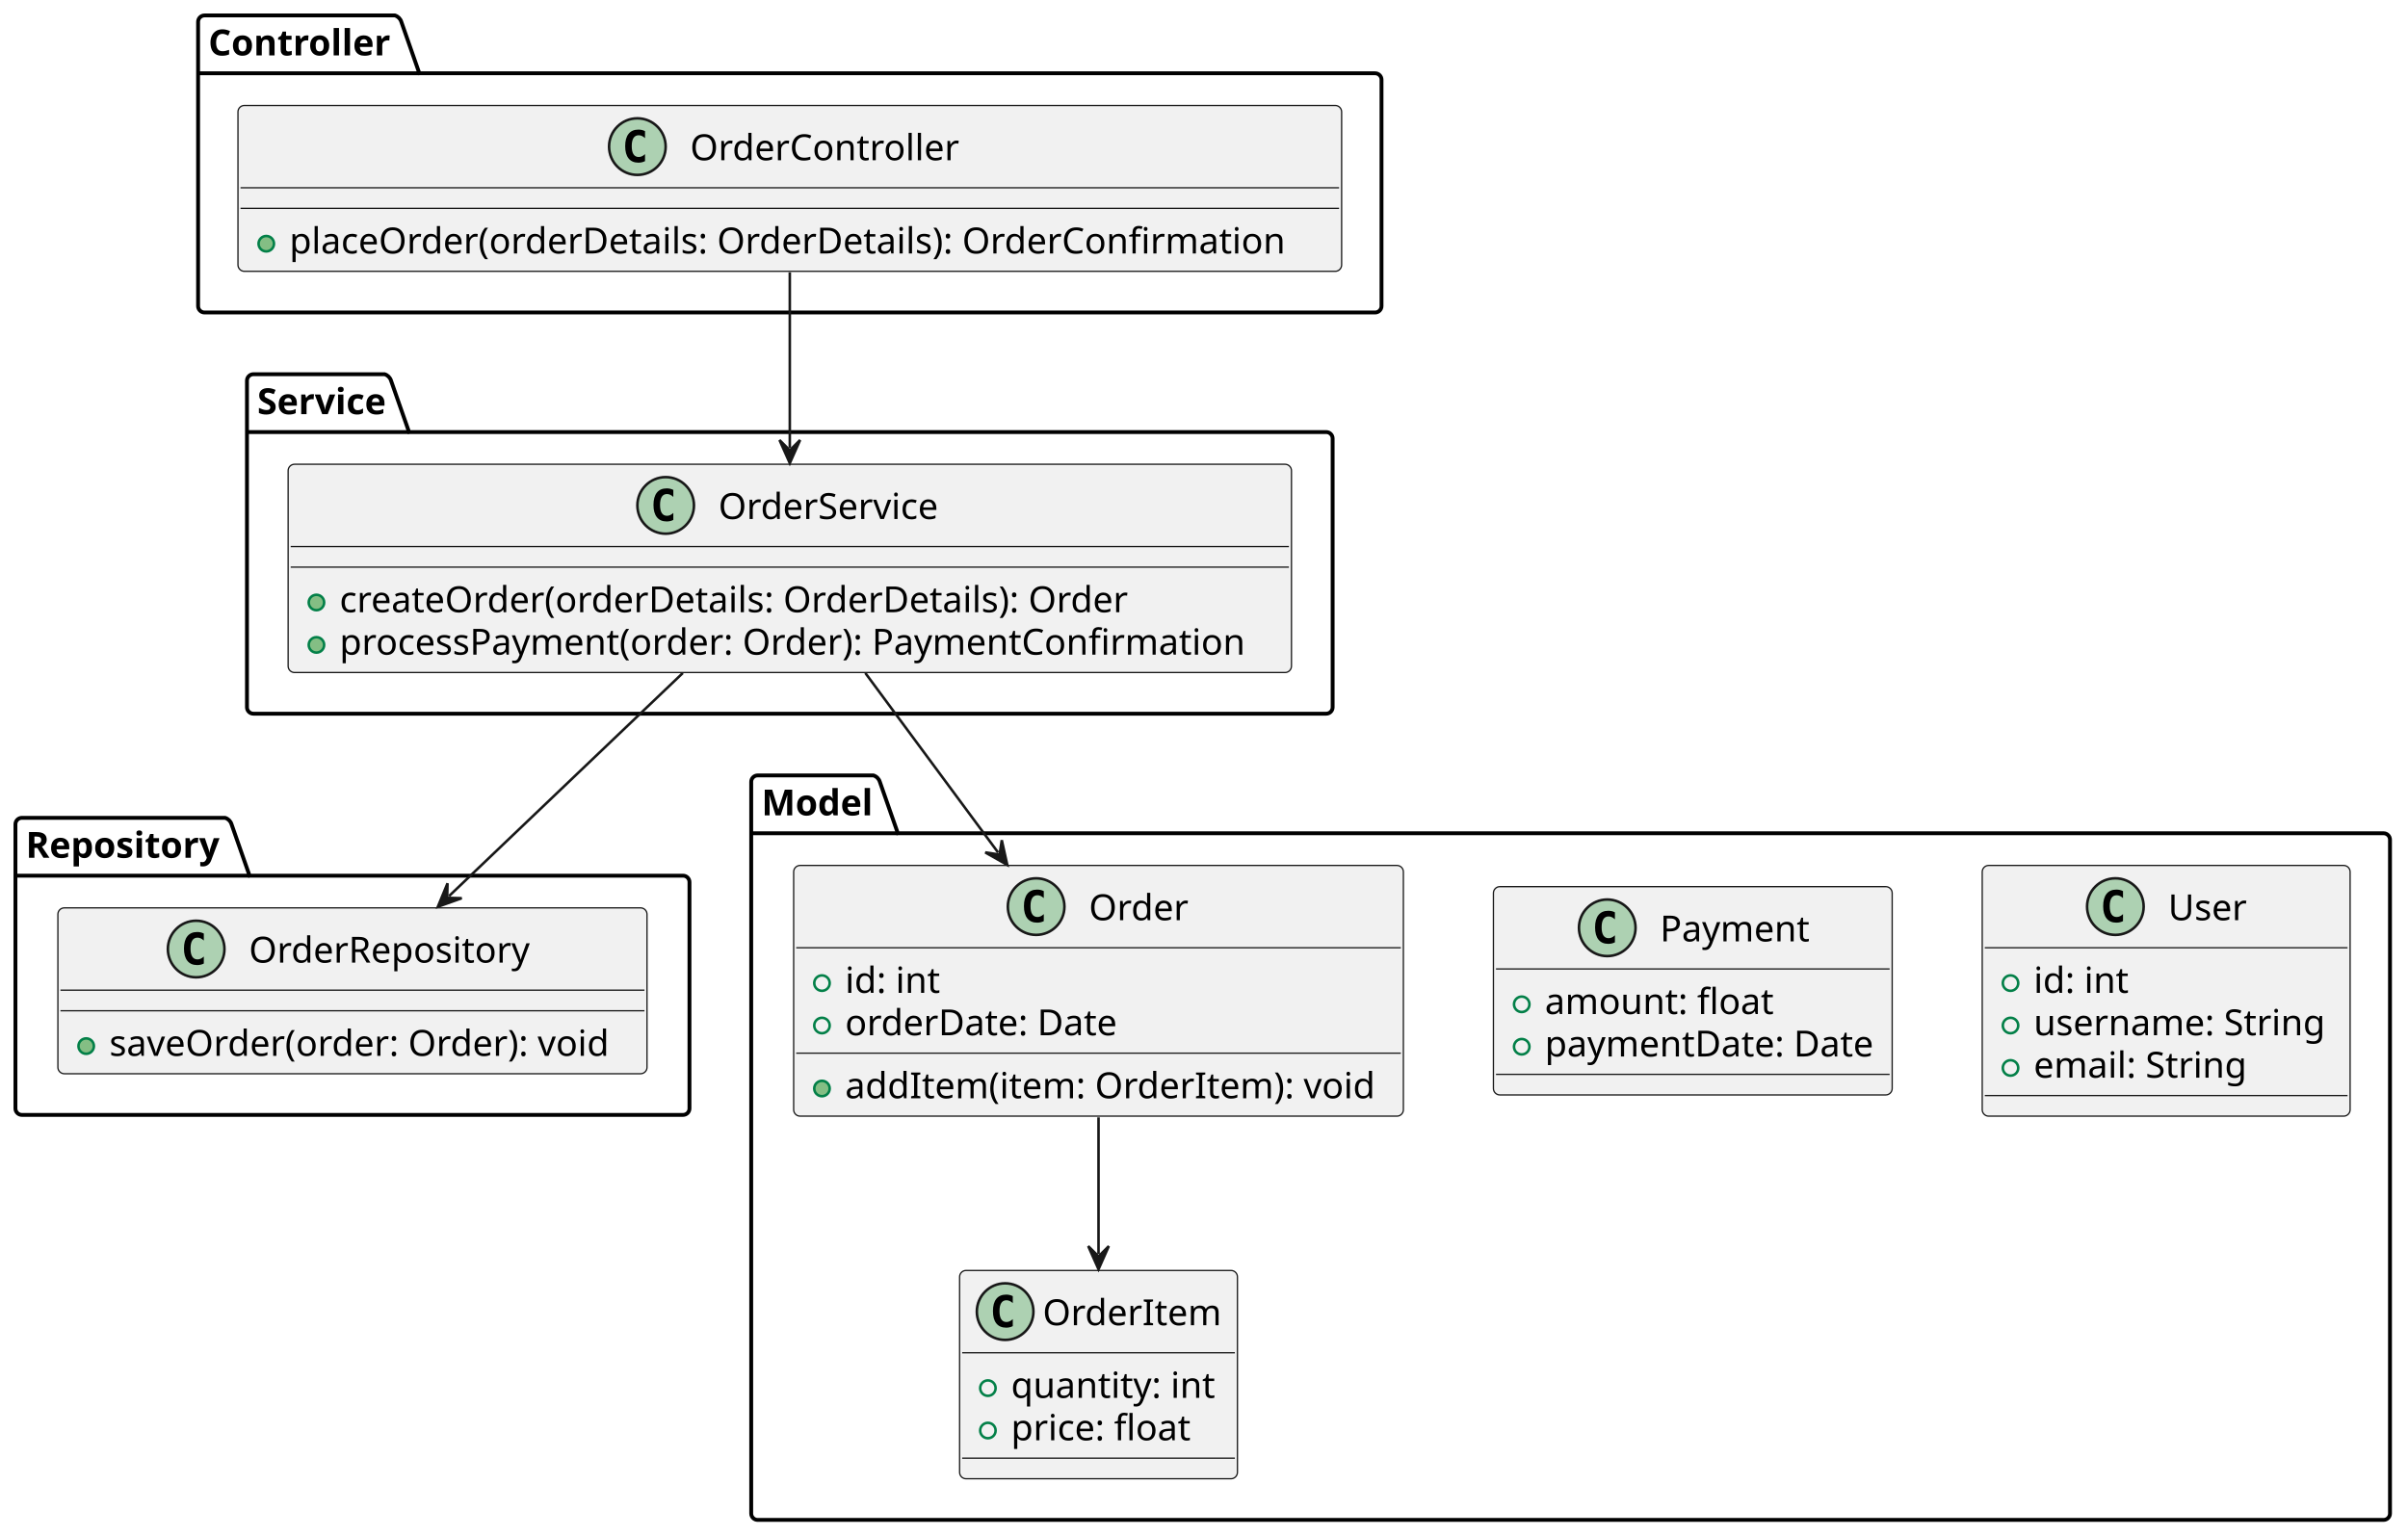
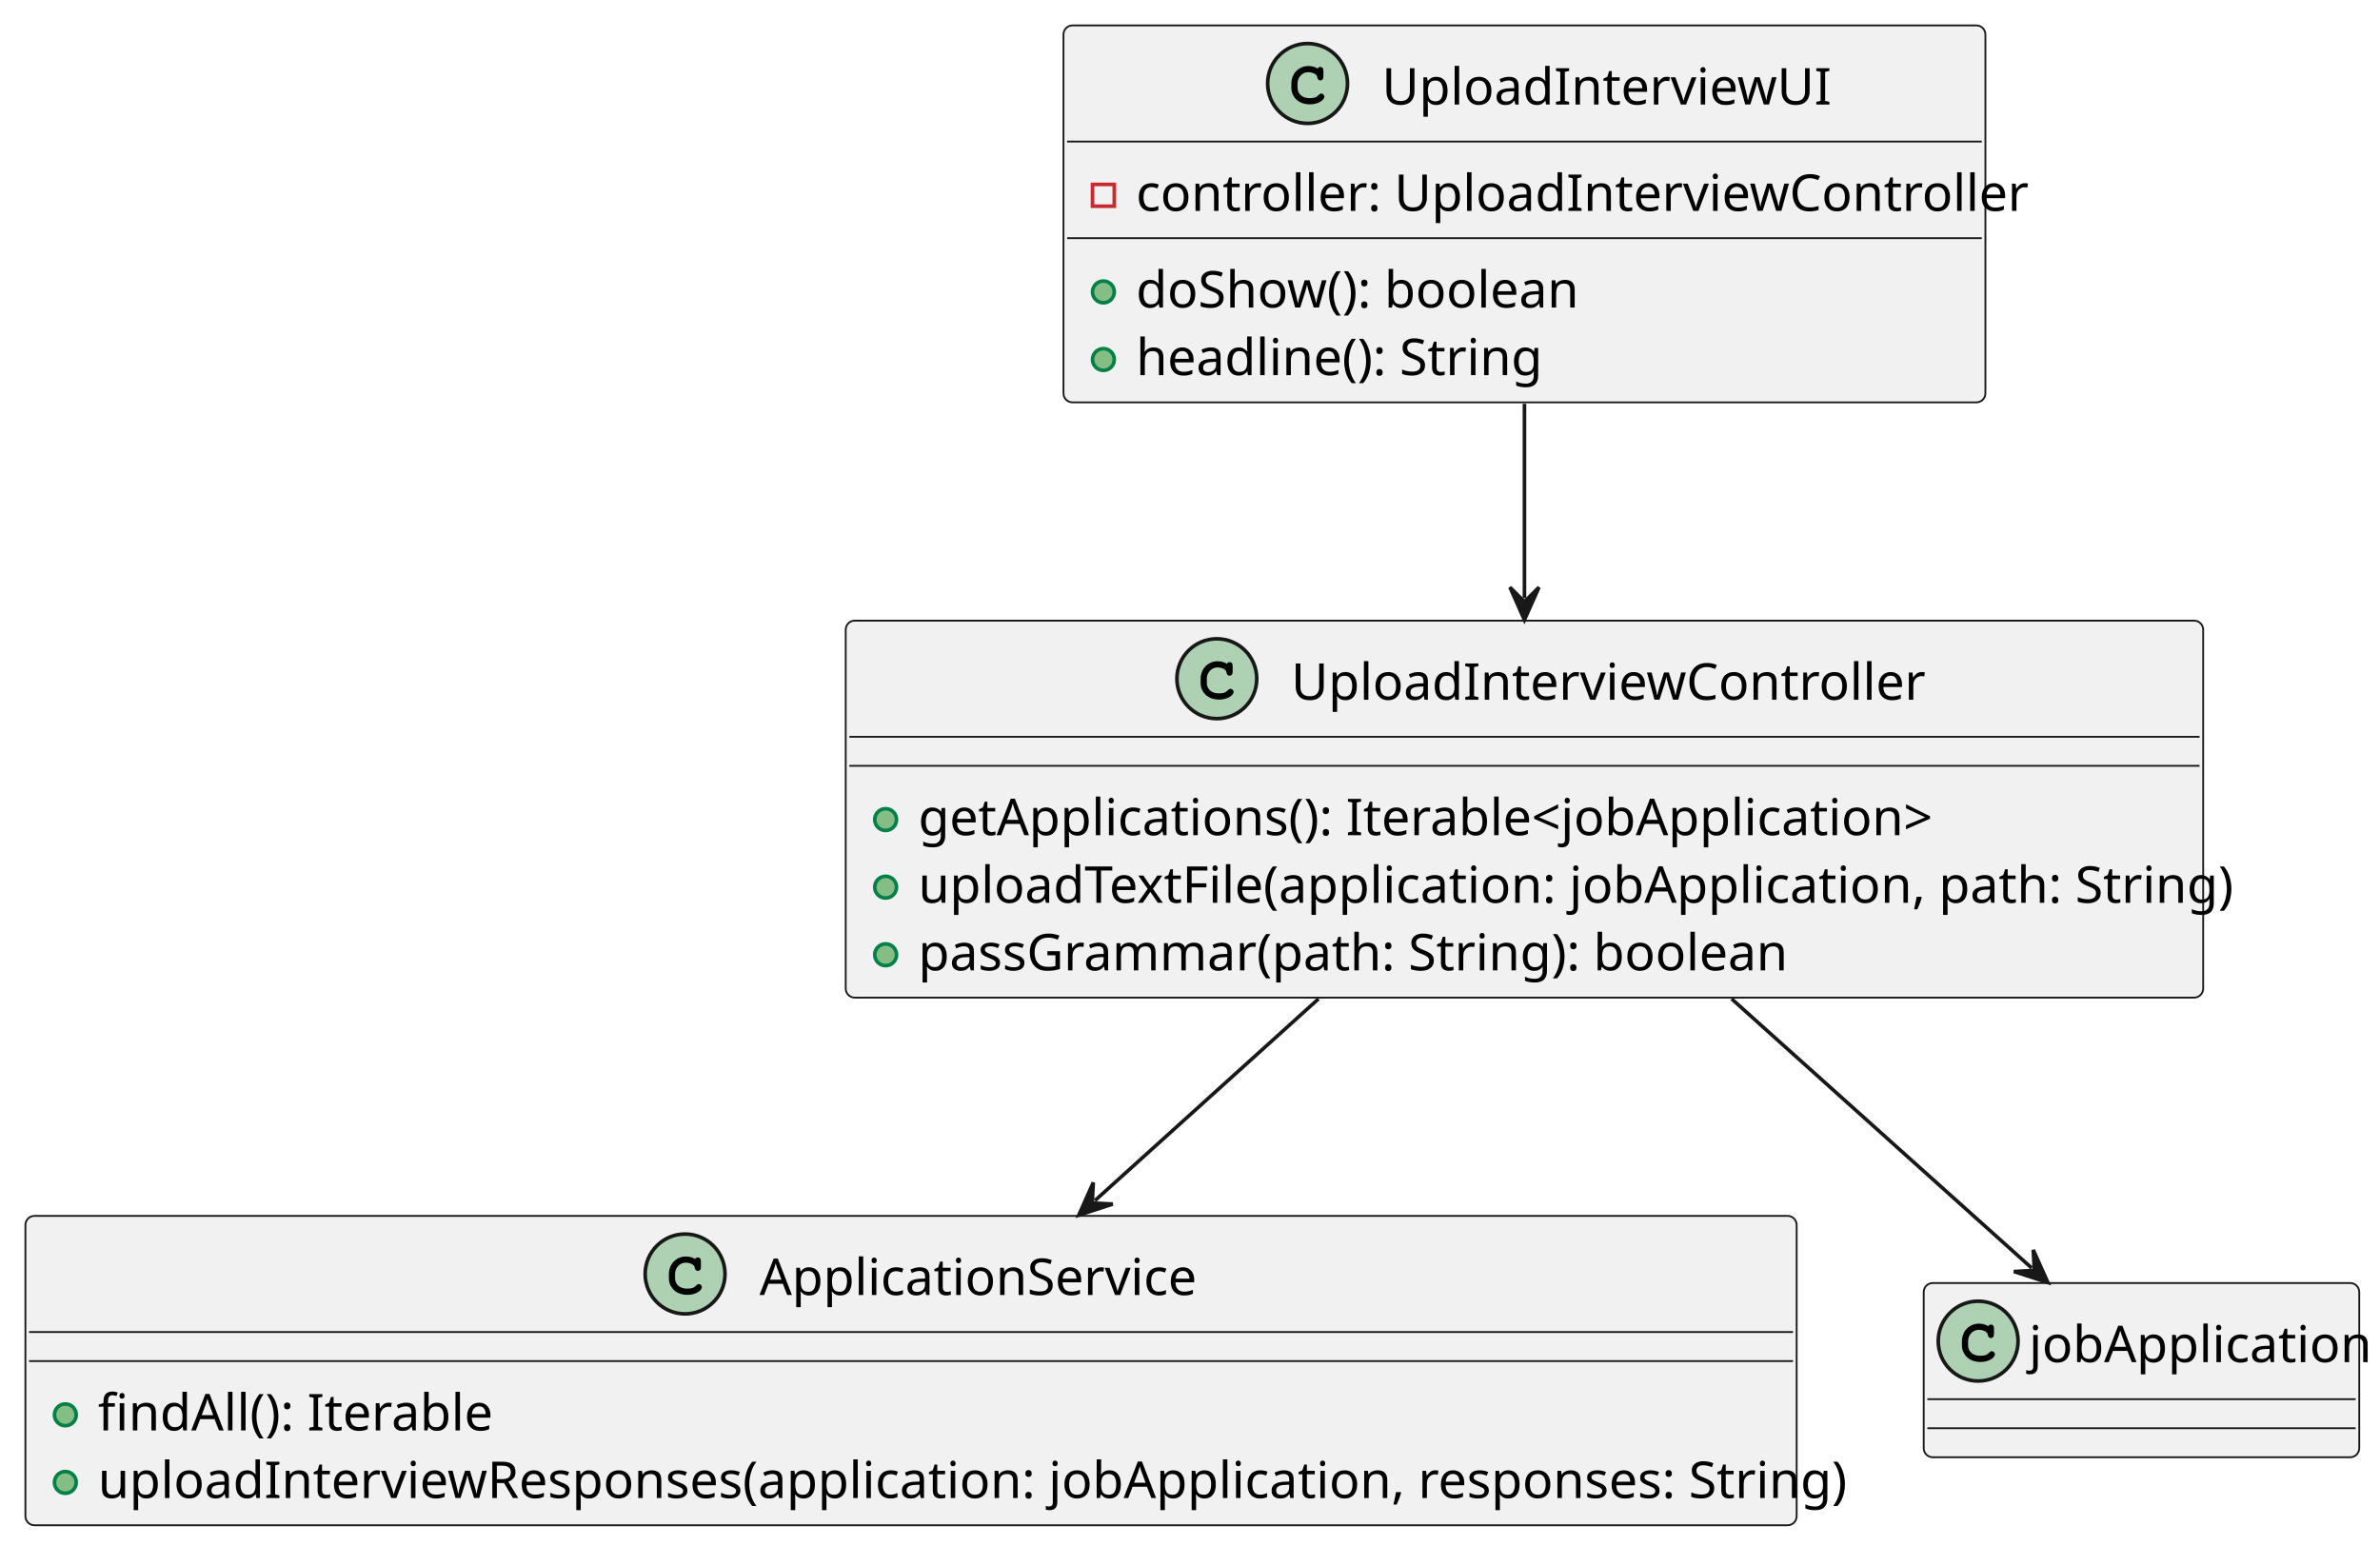
- <svg xmlns="http://www.w3.org/2000/svg" contentStyleType="text/css" height="597px" preserveAspectRatio="none" style="width:936px;height:597px;background:#FFFFFF;" version="1.1" viewBox="0 0 936 597" width="936px" zoomAndPan="magnify">
+ <svg xmlns="http://www.w3.org/2000/svg" contentStyleType="text/css" height="298.9px" preserveAspectRatio="none" style="width:459px;height:298px;background:#FFFFFF;" version="1.1" viewBox="0 0 459 298" width="459.9px" zoomAndPan="magnify">
  <defs />
  <g>
-     <g id="cluster_Controller">
-       <path d="M79.5,6 L153.5,6 A3.75,3.75 0 0 1 156,8.5 L163,28.488 L534.5,28.488 A2.5,2.5 0 0 1 537,30.988 L537,118.99 A2.5,2.5 0 0 1 534.5,121.49 L79.5,121.49 A2.5,2.5 0 0 1 77,118.99 L77,8.5 A2.5,2.5 0 0 1 79.5,6 " fill="none" style="stroke:#000000;stroke-width:1.5;" />
-       <line style="stroke:#000000;stroke-width:1.5;" x1="77" x2="163" y1="28.488" y2="28.488" />
-       <text fill="#000000" font-family="sans-serif" font-size="14" font-weight="bold" lengthAdjust="spacing" textLength="73" x="81" y="21.535">Controller</text>
+     <g id="elem_UploadInterviewController">
+       <rect codeLine="2" fill="#F1F1F1" height="72.704" id="UploadInterviewController" rx="1.75" ry="1.75" style="stroke:#181818;stroke-width:0.35;" width="261.8" x="163.1" y="119.7" />
+       <ellipse cx="234.675" cy="130.9" fill="#ADD1B2" rx="7.7" ry="7.7" style="stroke:#181818;stroke-width:0.7;" />
+       <path d="M236.611,128.012 Q236.72,127.859 236.852,127.783 Q236.983,127.706 237.136,127.706 Q237.398,127.706 237.562,127.892 Q237.727,128.067 237.727,128.494 L237.727,129.511 Q237.727,129.938 237.562,130.123 Q237.398,130.309 237.136,130.309 Q236.895,130.309 236.753,130.167 Q236.611,130.036 236.534,129.675 Q236.502,129.423 236.37,129.292 Q236.141,129.03 235.714,128.877 Q235.287,128.723 234.85,128.723 Q234.314,128.723 233.866,128.953 Q233.428,129.183 233.078,129.708 Q232.739,130.233 232.739,130.955 L232.739,131.72 Q232.739,132.584 233.363,133.164 Q233.986,133.733 235.102,133.733 Q235.758,133.733 236.217,133.558 Q236.491,133.448 236.786,133.142 Q236.972,132.956 237.07,132.902 Q237.18,132.847 237.322,132.847 Q237.552,132.847 237.727,133.033 Q237.912,133.208 237.912,133.448 Q237.912,133.689 237.672,133.973 Q237.322,134.378 236.764,134.608 Q236.009,134.925 235.102,134.925 Q234.041,134.925 233.198,134.488 Q232.509,134.137 232.028,133.394 Q231.547,132.639 231.547,131.742 L231.547,130.933 Q231.547,130.003 231.973,129.205 Q232.411,128.395 233.177,127.969 Q233.942,127.531 234.806,127.531 Q235.32,127.531 235.769,127.652 Q236.228,127.761 236.611,128.012 Z " fill="#000000" />
+       <text fill="#000000" font-family="sans-serif" font-size="9.8" lengthAdjust="spacing" textLength="112.7" x="249.025" y="134.958">UploadInterviewController</text>
+       <line style="stroke:#181818;stroke-width:0.35;" x1="163.8" x2="424.2" y1="142.1" y2="142.1" />
+       <line style="stroke:#181818;stroke-width:0.35;" x1="163.8" x2="424.2" y1="147.7" y2="147.7" />
+       <ellipse cx="170.8" cy="158.067" fill="#84BE84" rx="2.1" ry="2.1" style="stroke:#038048;stroke-width:0.7;" />
+       <text fill="#000000" font-family="sans-serif" font-size="9.8" lengthAdjust="spacing" textLength="185.5" x="177.1" y="161.075">getApplications(): Iterable&lt;jobApplication&gt;</text>
+       <ellipse cx="170.8" cy="171.102" fill="#84BE84" rx="2.1" ry="2.1" style="stroke:#038048;stroke-width:0.7;" />
+       <text fill="#000000" font-family="sans-serif" font-size="9.8" lengthAdjust="spacing" textLength="243.6" x="177.1" y="174.11">uploadTextFile(application: jobApplication, path: String)</text>
+       <ellipse cx="170.8" cy="184.137" fill="#84BE84" rx="2.1" ry="2.1" style="stroke:#038048;stroke-width:0.7;" />
+       <text fill="#000000" font-family="sans-serif" font-size="9.8" lengthAdjust="spacing" textLength="161.7" x="177.1" y="187.145">passGrammar(path: String): boolean</text>
    </g>
-     <g id="cluster_Service">
-       <path d="M98.5,145.49 L149.5,145.49 A3.75,3.75 0 0 1 152,147.99 L159,167.978 L515.5,167.978 A2.5,2.5 0 0 1 518,170.478 L518,274.97 A2.5,2.5 0 0 1 515.5,277.47 L98.5,277.47 A2.5,2.5 0 0 1 96,274.97 L96,147.99 A2.5,2.5 0 0 1 98.5,145.49 " fill="none" style="stroke:#000000;stroke-width:1.5;" />
-       <line style="stroke:#000000;stroke-width:1.5;" x1="96" x2="159" y1="167.978" y2="167.978" />
-       <text fill="#000000" font-family="sans-serif" font-size="14" font-weight="bold" lengthAdjust="spacing" textLength="50" x="100" y="161.025">Service</text>
+     <g id="elem_UploadInterviewUI">
+       <rect codeLine="9" fill="#F1F1F1" height="72.704" id="UploadInterviewUI" rx="1.75" ry="1.75" style="stroke:#181818;stroke-width:0.35;" width="177.8" x="205.1" y="4.9" />
+       <ellipse cx="252.175" cy="16.1" fill="#ADD1B2" rx="7.7" ry="7.7" style="stroke:#181818;stroke-width:0.7;" />
+       <path d="M254.111,13.213 Q254.22,13.059 254.352,12.983 Q254.483,12.906 254.636,12.906 Q254.898,12.906 255.062,13.092 Q255.227,13.267 255.227,13.694 L255.227,14.711 Q255.227,15.137 255.062,15.323 Q254.898,15.509 254.636,15.509 Q254.395,15.509 254.253,15.367 Q254.111,15.236 254.034,14.875 Q254.002,14.623 253.87,14.492 Q253.641,14.23 253.214,14.077 Q252.787,13.923 252.35,13.923 Q251.814,13.923 251.366,14.153 Q250.928,14.383 250.578,14.908 Q250.239,15.433 250.239,16.155 L250.239,16.92 Q250.239,17.784 250.863,18.364 Q251.486,18.933 252.602,18.933 Q253.258,18.933 253.717,18.758 Q253.991,18.648 254.286,18.342 Q254.472,18.156 254.57,18.102 Q254.68,18.047 254.822,18.047 Q255.052,18.047 255.227,18.233 Q255.412,18.408 255.412,18.648 Q255.412,18.889 255.172,19.173 Q254.822,19.578 254.264,19.808 Q253.509,20.125 252.602,20.125 Q251.541,20.125 250.698,19.688 Q250.009,19.337 249.528,18.594 Q249.047,17.839 249.047,16.942 L249.047,16.133 Q249.047,15.203 249.473,14.405 Q249.911,13.595 250.677,13.169 Q251.442,12.731 252.306,12.731 Q252.82,12.731 253.269,12.852 Q253.728,12.961 254.111,13.213 Z " fill="#000000" />
+       <text fill="#000000" font-family="sans-serif" font-size="9.8" lengthAdjust="spacing" textLength="77.7" x="266.525" y="20.158">UploadInterviewUI</text>
+       <line style="stroke:#181818;stroke-width:0.35;" x1="205.8" x2="382.2" y1="27.3" y2="27.3" />
+       <rect fill="none" height="4.2" style="stroke:#C82930;stroke-width:0.7;" width="4.2" x="210.7" y="35.567" />
+       <text fill="#000000" font-family="sans-serif" font-size="9.8" lengthAdjust="spacing" textLength="159.6" x="219.1" y="40.675">controller: UploadInterviewController</text>
+       <line style="stroke:#181818;stroke-width:0.35;" x1="205.8" x2="382.2" y1="45.935" y2="45.935" />
+       <ellipse cx="212.8" cy="56.302" fill="#84BE84" rx="2.1" ry="2.1" style="stroke:#038048;stroke-width:0.7;" />
+       <text fill="#000000" font-family="sans-serif" font-size="9.8" lengthAdjust="spacing" textLength="83.3" x="219.1" y="59.31">doShow(): boolean</text>
+       <ellipse cx="212.8" cy="69.337" fill="#84BE84" rx="2.1" ry="2.1" style="stroke:#038048;stroke-width:0.7;" />
+       <text fill="#000000" font-family="sans-serif" font-size="9.8" lengthAdjust="spacing" textLength="76.3" x="219.1" y="72.345">headline(): String</text>
    </g>
-     <g id="cluster_Repository">
-       <path d="M8.5,317.96 L87.5,317.96 A3.75,3.75 0 0 1 90,320.46 L97,340.448 L265.5,340.448 A2.5,2.5 0 0 1 268,342.948 L268,430.95 A2.5,2.5 0 0 1 265.5,433.45 L8.5,433.45 A2.5,2.5 0 0 1 6,430.95 L6,320.46 A2.5,2.5 0 0 1 8.5,317.96 " fill="none" style="stroke:#000000;stroke-width:1.5;" />
-       <line style="stroke:#000000;stroke-width:1.5;" x1="6" x2="97" y1="340.448" y2="340.448" />
-       <text fill="#000000" font-family="sans-serif" font-size="14" font-weight="bold" lengthAdjust="spacing" textLength="78" x="10" y="333.495">Repository</text>
+     <g id="elem_ApplicationService">
+       <rect codeLine="16" fill="#F1F1F1" height="59.669" id="ApplicationService" rx="1.75" ry="1.75" style="stroke:#181818;stroke-width:0.35;" width="341.6" x="4.9" y="234.5" />
+       <ellipse cx="132.125" cy="245.7" fill="#ADD1B2" rx="7.7" ry="7.7" style="stroke:#181818;stroke-width:0.7;" />
+       <path d="M134.061,242.812 Q134.17,242.659 134.302,242.583 Q134.433,242.506 134.586,242.506 Q134.848,242.506 135.012,242.692 Q135.177,242.867 135.177,243.294 L135.177,244.311 Q135.177,244.738 135.012,244.923 Q134.848,245.109 134.586,245.109 Q134.345,245.109 134.203,244.967 Q134.061,244.836 133.984,244.475 Q133.952,244.223 133.82,244.092 Q133.591,243.83 133.164,243.677 Q132.738,243.523 132.3,243.523 Q131.764,243.523 131.316,243.753 Q130.878,243.983 130.528,244.508 Q130.189,245.033 130.189,245.755 L130.189,246.52 Q130.189,247.384 130.812,247.964 Q131.436,248.533 132.552,248.533 Q133.208,248.533 133.667,248.358 Q133.941,248.248 134.236,247.942 Q134.422,247.756 134.52,247.702 Q134.63,247.647 134.772,247.647 Q135.002,247.647 135.177,247.833 Q135.363,248.008 135.363,248.248 Q135.363,248.489 135.122,248.773 Q134.772,249.178 134.214,249.408 Q133.459,249.725 132.552,249.725 Q131.491,249.725 130.648,249.287 Q129.959,248.938 129.478,248.194 Q128.997,247.439 128.997,246.542 L128.997,245.733 Q128.997,244.803 129.423,244.005 Q129.861,243.195 130.627,242.769 Q131.392,242.331 132.256,242.331 Q132.77,242.331 133.219,242.452 Q133.678,242.561 134.061,242.812 Z " fill="#000000" />
+       <text fill="#000000" font-family="sans-serif" font-size="9.8" lengthAdjust="spacing" textLength="81.2" x="146.475" y="249.758">ApplicationService</text>
+       <line style="stroke:#181818;stroke-width:0.35;" x1="5.6" x2="345.8" y1="256.9" y2="256.9" />
+       <line style="stroke:#181818;stroke-width:0.35;" x1="5.6" x2="345.8" y1="262.5" y2="262.5" />
+       <ellipse cx="12.6" cy="272.867" fill="#84BE84" rx="2.1" ry="2.1" style="stroke:#038048;stroke-width:0.7;" />
+       <text fill="#000000" font-family="sans-serif" font-size="9.8" lengthAdjust="spacing" textLength="72.1" x="18.9" y="275.875">findAll(): Iterable</text>
+       <ellipse cx="12.6" cy="285.902" fill="#84BE84" rx="2.1" ry="2.1" style="stroke:#038048;stroke-width:0.7;" />
+       <text fill="#000000" font-family="sans-serif" font-size="9.8" lengthAdjust="spacing" textLength="323.4" x="18.9" y="288.91">uploadInterviewResponses(application: jobApplication, responses: String)</text>
    </g>
-     <g id="cluster_Model">
-       <path d="M294.5,301.47 L339.5,301.47 A3.75,3.75 0 0 1 342,303.97 L349,323.958 L926.5,323.958 A2.5,2.5 0 0 1 929,326.458 L929,588.41 A2.5,2.5 0 0 1 926.5,590.91 L294.5,590.91 A2.5,2.5 0 0 1 292,588.41 L292,303.97 A2.5,2.5 0 0 1 294.5,301.47 " fill="none" style="stroke:#000000;stroke-width:1.5;" />
-       <line style="stroke:#000000;stroke-width:1.5;" x1="292" x2="349" y1="323.958" y2="323.958" />
-       <text fill="#000000" font-family="sans-serif" font-size="14" font-weight="bold" lengthAdjust="spacing" textLength="44" x="296" y="317.005">Model</text>
+     <g id="elem_jobApplication">
+       <rect codeLine="21" fill="#F1F1F1" height="33.6" id="jobApplication" rx="1.75" ry="1.75" style="stroke:#181818;stroke-width:0.35;" width="84" x="371" y="247.45" />
+       <ellipse cx="381.5" cy="258.65" fill="#ADD1B2" rx="7.7" ry="7.7" style="stroke:#181818;stroke-width:0.7;" />
+       <path d="M383.436,255.762 Q383.545,255.609 383.677,255.533 Q383.808,255.456 383.961,255.456 Q384.223,255.456 384.387,255.642 Q384.552,255.817 384.552,256.244 L384.552,257.261 Q384.552,257.688 384.387,257.873 Q384.223,258.059 383.961,258.059 Q383.72,258.059 383.578,257.917 Q383.436,257.786 383.359,257.425 Q383.327,257.173 383.195,257.042 Q382.966,256.78 382.539,256.627 Q382.113,256.473 381.675,256.473 Q381.139,256.473 380.691,256.703 Q380.253,256.933 379.903,257.458 Q379.564,257.983 379.564,258.705 L379.564,259.47 Q379.564,260.334 380.188,260.914 Q380.811,261.483 381.927,261.483 Q382.583,261.483 383.042,261.308 Q383.316,261.198 383.611,260.892 Q383.797,260.706 383.895,260.652 Q384.005,260.597 384.147,260.597 Q384.377,260.597 384.552,260.783 Q384.738,260.958 384.738,261.198 Q384.738,261.439 384.497,261.723 Q384.147,262.128 383.589,262.358 Q382.834,262.675 381.927,262.675 Q380.866,262.675 380.023,262.238 Q379.334,261.887 378.853,261.144 Q378.372,260.389 378.372,259.492 L378.372,258.683 Q378.372,257.753 378.798,256.955 Q379.236,256.145 380.002,255.719 Q380.767,255.281 381.631,255.281 Q382.145,255.281 382.594,255.402 Q383.053,255.511 383.436,255.762 Z " fill="#000000" />
+       <text fill="#000000" font-family="sans-serif" font-size="9.8" lengthAdjust="spacing" textLength="61.6" x="391.3" y="262.708">jobApplication</text>
+       <line style="stroke:#181818;stroke-width:0.35;" x1="371.7" x2="454.3" y1="269.85" y2="269.85" />
+       <line style="stroke:#181818;stroke-width:0.35;" x1="371.7" x2="454.3" y1="275.45" y2="275.45" />
    </g>
-     <g id="elem_OrderController">
-       <rect codeLine="2" fill="#F1F1F1" height="64.488" id="OrderController" rx="2.5" ry="2.5" style="stroke:#181818;stroke-width:0.5;" width="429" x="92.5" y="41" />
-       <ellipse cx="247.75" cy="57" fill="#ADD1B2" rx="11" ry="11" style="stroke:#181818;stroke-width:1.0;" />
-       <path d="M250.723,62.643 Q250.142,62.942 249.503,63.091 Q248.864,63.241 248.158,63.241 Q245.651,63.241 244.332,61.589 Q243.012,59.937 243.012,56.816 Q243.012,53.687 244.332,52.035 Q245.651,50.383 248.158,50.383 Q248.864,50.383 249.511,50.532 Q250.159,50.682 250.723,50.98 L250.723,53.703 Q250.092,53.122 249.499,52.852 Q248.905,52.583 248.274,52.583 Q246.93,52.583 246.245,53.649 Q245.56,54.716 245.56,56.816 Q245.56,58.908 246.245,59.974 Q246.93,61.041 248.274,61.041 Q248.905,61.041 249.499,60.771 Q250.092,60.502 250.723,59.92 Z " fill="#000000" />
-       <text fill="#000000" font-family="sans-serif" font-size="14" lengthAdjust="spacing" textLength="110" x="268.25" y="62.291">OrderController</text>
-       <line style="stroke:#181818;stroke-width:0.5;" x1="93.5" x2="520.5" y1="73" y2="73" />
-       <line style="stroke:#181818;stroke-width:0.5;" x1="93.5" x2="520.5" y1="81" y2="81" />
-       <ellipse cx="103.5" cy="94.744" fill="#84BE84" rx="3" ry="3" style="stroke:#038048;stroke-width:1.0;" />
-       <text fill="#000000" font-family="sans-serif" font-size="14" lengthAdjust="spacing" textLength="403" x="112.5" y="98.535">placeOrder(orderDetails: OrderDetails): OrderConfirmation</text>
+     <g id="link_UploadInterviewUI_UploadInterviewController">
+       <path codeLine="23" d="M294,77.882 C294,91.182 294,102.06 294,115.36 " fill="none" id="UploadInterviewUI-to-UploadInterviewController" style="stroke:#181818;stroke-width:0.7;" />
+       <polygon fill="#181818" points="294,119.56,296.8,113.26,294,116.06,291.2,113.26,294,119.56" style="stroke:#181818;stroke-width:0.7;" />
    </g>
-     <g id="elem_OrderService">
-       <rect codeLine="8" fill="#F1F1F1" height="80.977" id="OrderService" rx="2.5" ry="2.5" style="stroke:#181818;stroke-width:0.5;" width="390" x="112" y="180.49" />
-       <ellipse cx="258.75" cy="196.49" fill="#ADD1B2" rx="11" ry="11" style="stroke:#181818;stroke-width:1.0;" />
-       <path d="M261.723,202.133 Q261.142,202.432 260.503,202.581 Q259.864,202.731 259.158,202.731 Q256.651,202.731 255.332,201.079 Q254.012,199.427 254.012,196.306 Q254.012,193.177 255.332,191.525 Q256.651,189.873 259.158,189.873 Q259.864,189.873 260.511,190.022 Q261.159,190.172 261.723,190.47 L261.723,193.193 Q261.092,192.612 260.499,192.342 Q259.905,192.072 259.274,192.072 Q257.93,192.072 257.245,193.139 Q256.56,194.206 256.56,196.306 Q256.56,198.398 257.245,199.464 Q257.93,200.531 259.274,200.531 Q259.905,200.531 260.499,200.261 Q261.092,199.992 261.723,199.41 Z " fill="#000000" />
-       <text fill="#000000" font-family="sans-serif" font-size="14" lengthAdjust="spacing" textLength="88" x="279.25" y="201.781">OrderService</text>
-       <line style="stroke:#181818;stroke-width:0.5;" x1="113" x2="501" y1="212.49" y2="212.49" />
-       <line style="stroke:#181818;stroke-width:0.5;" x1="113" x2="501" y1="220.49" y2="220.49" />
-       <ellipse cx="123" cy="234.234" fill="#84BE84" rx="3" ry="3" style="stroke:#038048;stroke-width:1.0;" />
-       <text fill="#000000" font-family="sans-serif" font-size="14" lengthAdjust="spacing" textLength="318" x="132" y="238.025">createOrder(orderDetails: OrderDetails): Order</text>
-       <ellipse cx="123" cy="250.722" fill="#84BE84" rx="3" ry="3" style="stroke:#038048;stroke-width:1.0;" />
-       <text fill="#000000" font-family="sans-serif" font-size="14" lengthAdjust="spacing" textLength="364" x="132" y="254.513">processPayment(order: Order): PaymentConfirmation</text>
+     <g id="link_UploadInterviewController_ApplicationService">
+       <path codeLine="24" d="M254.282,192.64 C239.246,206.213 225.438,218.666 211.165,231.546 " fill="none" id="UploadInterviewController-to-ApplicationService" style="stroke:#181818;stroke-width:0.7;" />
+       <polygon fill="#181818" points="208.047,234.36,214.6,232.218,210.645,232.015,210.848,228.061,208.047,234.36" style="stroke:#181818;stroke-width:0.7;" />
    </g>
-     <g id="elem_OrderRepository">
-       <rect codeLine="15" fill="#F1F1F1" height="64.488" id="OrderRepository" rx="2.5" ry="2.5" style="stroke:#181818;stroke-width:0.5;" width="229" x="22.5" y="352.96" />
-       <ellipse cx="76.25" cy="368.96" fill="#ADD1B2" rx="11" ry="11" style="stroke:#181818;stroke-width:1.0;" />
-       <path d="M79.223,374.603 Q78.642,374.902 78.003,375.051 Q77.364,375.201 76.658,375.201 Q74.151,375.201 72.832,373.549 Q71.512,371.897 71.512,368.776 Q71.512,365.647 72.832,363.995 Q74.151,362.343 76.658,362.343 Q77.364,362.343 78.011,362.492 Q78.659,362.642 79.223,362.94 L79.223,365.663 Q78.592,365.082 77.999,364.812 Q77.405,364.543 76.774,364.543 Q75.43,364.543 74.745,365.609 Q74.06,366.676 74.06,368.776 Q74.06,370.868 74.745,371.934 Q75.43,373.001 76.774,373.001 Q77.405,373.001 77.999,372.731 Q78.592,372.462 79.223,371.88 Z " fill="#000000" />
-       <text fill="#000000" font-family="sans-serif" font-size="14" lengthAdjust="spacing" textLength="113" x="96.75" y="374.251">OrderRepository</text>
-       <line style="stroke:#181818;stroke-width:0.5;" x1="23.5" x2="250.5" y1="384.96" y2="384.96" />
-       <line style="stroke:#181818;stroke-width:0.5;" x1="23.5" x2="250.5" y1="392.96" y2="392.96" />
-       <ellipse cx="33.5" cy="406.704" fill="#84BE84" rx="3" ry="3" style="stroke:#038048;stroke-width:1.0;" />
-       <text fill="#000000" font-family="sans-serif" font-size="14" lengthAdjust="spacing" textLength="203" x="42.5" y="410.495">saveOrder(order: Order): void</text>
-     </g>
-     <g id="elem_Order">
-       <rect codeLine="21" fill="#F1F1F1" height="97.465" id="Order" rx="2.5" ry="2.5" style="stroke:#181818;stroke-width:0.5;" width="237" x="308.5" y="336.47" />
-       <ellipse cx="402.75" cy="352.47" fill="#ADD1B2" rx="11" ry="11" style="stroke:#181818;stroke-width:1.0;" />
-       <path d="M405.723,358.113 Q405.142,358.412 404.503,358.561 Q403.864,358.711 403.158,358.711 Q400.651,358.711 399.332,357.059 Q398.012,355.407 398.012,352.286 Q398.012,349.156 399.332,347.505 Q400.651,345.853 403.158,345.853 Q403.864,345.853 404.511,346.002 Q405.159,346.152 405.723,346.45 L405.723,349.173 Q405.092,348.592 404.499,348.322 Q403.905,348.053 403.274,348.053 Q401.93,348.053 401.245,349.119 Q400.56,350.186 400.56,352.286 Q400.56,354.378 401.245,355.444 Q401.93,356.511 403.274,356.511 Q403.905,356.511 404.499,356.241 Q405.092,355.971 405.723,355.39 Z " fill="#000000" />
-       <text fill="#000000" font-family="sans-serif" font-size="14" lengthAdjust="spacing" textLength="40" x="423.25" y="357.761">Order</text>
-       <line style="stroke:#181818;stroke-width:0.5;" x1="309.5" x2="544.5" y1="368.47" y2="368.47" />
-       <ellipse cx="319.5" cy="382.214" fill="none" rx="3" ry="3" style="stroke:#038048;stroke-width:1.0;" />
-       <text fill="#000000" font-family="sans-serif" font-size="14" lengthAdjust="spacing" textLength="39" x="328.5" y="386.005">id: int</text>
-       <ellipse cx="319.5" cy="398.702" fill="none" rx="3" ry="3" style="stroke:#038048;stroke-width:1.0;" />
-       <text fill="#000000" font-family="sans-serif" font-size="14" lengthAdjust="spacing" textLength="108" x="328.5" y="402.493">orderDate: Date</text>
-       <line style="stroke:#181818;stroke-width:0.5;" x1="309.5" x2="544.5" y1="409.447" y2="409.447" />
-       <ellipse cx="319.5" cy="423.191" fill="#84BE84" rx="3" ry="3" style="stroke:#038048;stroke-width:1.0;" />
-       <text fill="#000000" font-family="sans-serif" font-size="14" lengthAdjust="spacing" textLength="211" x="328.5" y="426.982">addItem(item: OrderItem): void</text>
-     </g>
-     <g id="elem_OrderItem">
-       <rect codeLine="27" fill="#F1F1F1" height="80.977" id="OrderItem" rx="2.5" ry="2.5" style="stroke:#181818;stroke-width:0.5;" width="108" x="373" y="493.93" />
-       <ellipse cx="390.7" cy="509.93" fill="#ADD1B2" rx="11" ry="11" style="stroke:#181818;stroke-width:1.0;" />
-       <path d="M393.673,515.573 Q393.092,515.872 392.453,516.021 Q391.814,516.171 391.108,516.171 Q388.601,516.171 387.281,514.519 Q385.962,512.867 385.962,509.746 Q385.962,506.616 387.281,504.965 Q388.601,503.313 391.108,503.313 Q391.814,503.313 392.461,503.462 Q393.109,503.612 393.673,503.911 L393.673,506.633 Q393.042,506.052 392.449,505.782 Q391.855,505.512 391.224,505.512 Q389.88,505.512 389.195,506.579 Q388.51,507.646 388.51,509.746 Q388.51,511.838 389.195,512.904 Q389.88,513.971 391.224,513.971 Q391.855,513.971 392.449,513.701 Q393.042,513.432 393.673,512.85 Z " fill="#000000" />
-       <text fill="#000000" font-family="sans-serif" font-size="14" lengthAdjust="spacing" textLength="70" x="405.3" y="515.221">OrderItem</text>
-       <line style="stroke:#181818;stroke-width:0.5;" x1="374" x2="480" y1="525.93" y2="525.93" />
-       <ellipse cx="384" cy="539.674" fill="none" rx="3" ry="3" style="stroke:#038048;stroke-width:1.0;" />
-       <text fill="#000000" font-family="sans-serif" font-size="14" lengthAdjust="spacing" textLength="82" x="393" y="543.465">quantity: int</text>
-       <ellipse cx="384" cy="556.162" fill="none" rx="3" ry="3" style="stroke:#038048;stroke-width:1.0;" />
-       <text fill="#000000" font-family="sans-serif" font-size="14" lengthAdjust="spacing" textLength="73" x="393" y="559.953">price: float</text>
-       <line style="stroke:#181818;stroke-width:0.5;" x1="374" x2="480" y1="566.907" y2="566.907" />
-     </g>
-     <g id="elem_Payment">
-       <rect codeLine="32" fill="#F1F1F1" height="80.977" id="Payment" rx="2.5" ry="2.5" style="stroke:#181818;stroke-width:0.5;" width="155" x="580.5" y="344.71" />
-       <ellipse cx="624.75" cy="360.71" fill="#ADD1B2" rx="11" ry="11" style="stroke:#181818;stroke-width:1.0;" />
-       <path d="M627.723,366.353 Q627.142,366.652 626.503,366.801 Q625.864,366.951 625.158,366.951 Q622.651,366.951 621.332,365.299 Q620.012,363.647 620.012,360.526 Q620.012,357.397 621.332,355.745 Q622.651,354.093 625.158,354.093 Q625.864,354.093 626.511,354.242 Q627.159,354.392 627.723,354.69 L627.723,357.413 Q627.092,356.832 626.499,356.562 Q625.905,356.293 625.274,356.293 Q623.93,356.293 623.245,357.359 Q622.56,358.426 622.56,360.526 Q622.56,362.618 623.245,363.684 Q623.93,364.751 625.274,364.751 Q625.905,364.751 626.499,364.481 Q627.092,364.212 627.723,363.63 Z " fill="#000000" />
-       <text fill="#000000" font-family="sans-serif" font-size="14" lengthAdjust="spacing" textLength="58" x="645.25" y="366.001">Payment</text>
-       <line style="stroke:#181818;stroke-width:0.5;" x1="581.5" x2="734.5" y1="376.71" y2="376.71" />
-       <ellipse cx="591.5" cy="390.454" fill="none" rx="3" ry="3" style="stroke:#038048;stroke-width:1.0;" />
-       <text fill="#000000" font-family="sans-serif" font-size="14" lengthAdjust="spacing" textLength="92" x="600.5" y="394.245">amount: float</text>
-       <ellipse cx="591.5" cy="406.942" fill="none" rx="3" ry="3" style="stroke:#038048;stroke-width:1.0;" />
-       <text fill="#000000" font-family="sans-serif" font-size="14" lengthAdjust="spacing" textLength="129" x="600.5" y="410.733">paymentDate: Date</text>
-       <line style="stroke:#181818;stroke-width:0.5;" x1="581.5" x2="734.5" y1="417.687" y2="417.687" />
-     </g>
-     <g id="elem_User">
-       <rect codeLine="37" fill="#F1F1F1" height="97.465" id="User" rx="2.5" ry="2.5" style="stroke:#181818;stroke-width:0.5;" width="143" x="770.5" y="336.47" />
-       <ellipse cx="822.25" cy="352.47" fill="#ADD1B2" rx="11" ry="11" style="stroke:#181818;stroke-width:1.0;" />
-       <path d="M825.223,358.113 Q824.642,358.412 824.003,358.561 Q823.364,358.711 822.658,358.711 Q820.151,358.711 818.832,357.059 Q817.512,355.407 817.512,352.286 Q817.512,349.156 818.832,347.505 Q820.151,345.853 822.658,345.853 Q823.364,345.853 824.011,346.002 Q824.659,346.152 825.223,346.45 L825.223,349.173 Q824.592,348.592 823.999,348.322 Q823.405,348.053 822.774,348.053 Q821.43,348.053 820.745,349.119 Q820.06,350.186 820.06,352.286 Q820.06,354.378 820.745,355.444 Q821.43,356.511 822.774,356.511 Q823.405,356.511 823.999,356.241 Q824.592,355.971 825.223,355.39 Z " fill="#000000" />
-       <text fill="#000000" font-family="sans-serif" font-size="14" lengthAdjust="spacing" textLength="31" x="842.75" y="357.761">User</text>
-       <line style="stroke:#181818;stroke-width:0.5;" x1="771.5" x2="912.5" y1="368.47" y2="368.47" />
-       <ellipse cx="781.5" cy="382.214" fill="none" rx="3" ry="3" style="stroke:#038048;stroke-width:1.0;" />
-       <text fill="#000000" font-family="sans-serif" font-size="14" lengthAdjust="spacing" textLength="39" x="790.5" y="386.005">id: int</text>
-       <ellipse cx="781.5" cy="398.702" fill="none" rx="3" ry="3" style="stroke:#038048;stroke-width:1.0;" />
-       <text fill="#000000" font-family="sans-serif" font-size="14" lengthAdjust="spacing" textLength="117" x="790.5" y="402.493">username: String</text>
-       <ellipse cx="781.5" cy="415.191" fill="none" rx="3" ry="3" style="stroke:#038048;stroke-width:1.0;" />
-       <text fill="#000000" font-family="sans-serif" font-size="14" lengthAdjust="spacing" textLength="86" x="790.5" y="418.982">email: String</text>
-       <line style="stroke:#181818;stroke-width:0.5;" x1="771.5" x2="912.5" y1="425.935" y2="425.935" />
-     </g>
-     <g id="link_OrderController_OrderService">
-       <path codeLine="44" d="M307,105.87 C307,127.64 307,150.72 307,174.08 " fill="none" id="OrderController-to-OrderService" style="stroke:#181818;stroke-width:1.0;" />
-       <polygon fill="#181818" points="307,180.08,311,171.08,307,175.08,303,171.08,307,180.08" style="stroke:#181818;stroke-width:1.0;" />
-     </g>
-     <g id="link_OrderService_OrderRepository">
-       <path codeLine="45" d="M265.41,261.66 C236.12,289.62 201.771,322.398 174.541,348.378 " fill="none" id="OrderService-to-OrderRepository" style="stroke:#181818;stroke-width:1.0;" />
-       <polygon fill="#181818" points="170.2,352.52,179.473,349.201,173.818,349.068,173.95,343.413,170.2,352.52" style="stroke:#181818;stroke-width:1.0;" />
-     </g>
-     <g id="link_OrderService_Order">
-       <path codeLine="46" d="M336.36,261.66 C353.01,284.18 370.403,307.685 387.963,331.435 " fill="none" id="OrderService-to-Order" style="stroke:#181818;stroke-width:1.0;" />
-       <polygon fill="#181818" points="391.53,336.26,389.396,326.645,388.557,332.24,382.963,331.401,391.53,336.26" style="stroke:#181818;stroke-width:1.0;" />
-     </g>
-     <g id="link_Order_OrderItem">
-       <path codeLine="47" d="M427,434.41 C427,453.53 427,469.25 427,487.47 " fill="none" id="Order-to-OrderItem" style="stroke:#181818;stroke-width:1.0;" />
-       <polygon fill="#181818" points="427,493.47,431,484.47,427,488.47,423,484.47,427,493.47" style="stroke:#181818;stroke-width:1.0;" />
+     <g id="link_UploadInterviewController_jobApplication">
+       <path codeLine="25" d="M333.956,192.64 C354.62,211.176 375.693,230.078 391.821,244.547 " fill="none" id="UploadInterviewController-to-jobApplication" style="stroke:#181818;stroke-width:0.7;" />
+       <polygon fill="#181818" points="394.947,247.352,392.127,241.061,392.342,245.015,388.388,245.229,394.947,247.352" style="stroke:#181818;stroke-width:0.7;" />
    </g>
  </g>
</svg>
